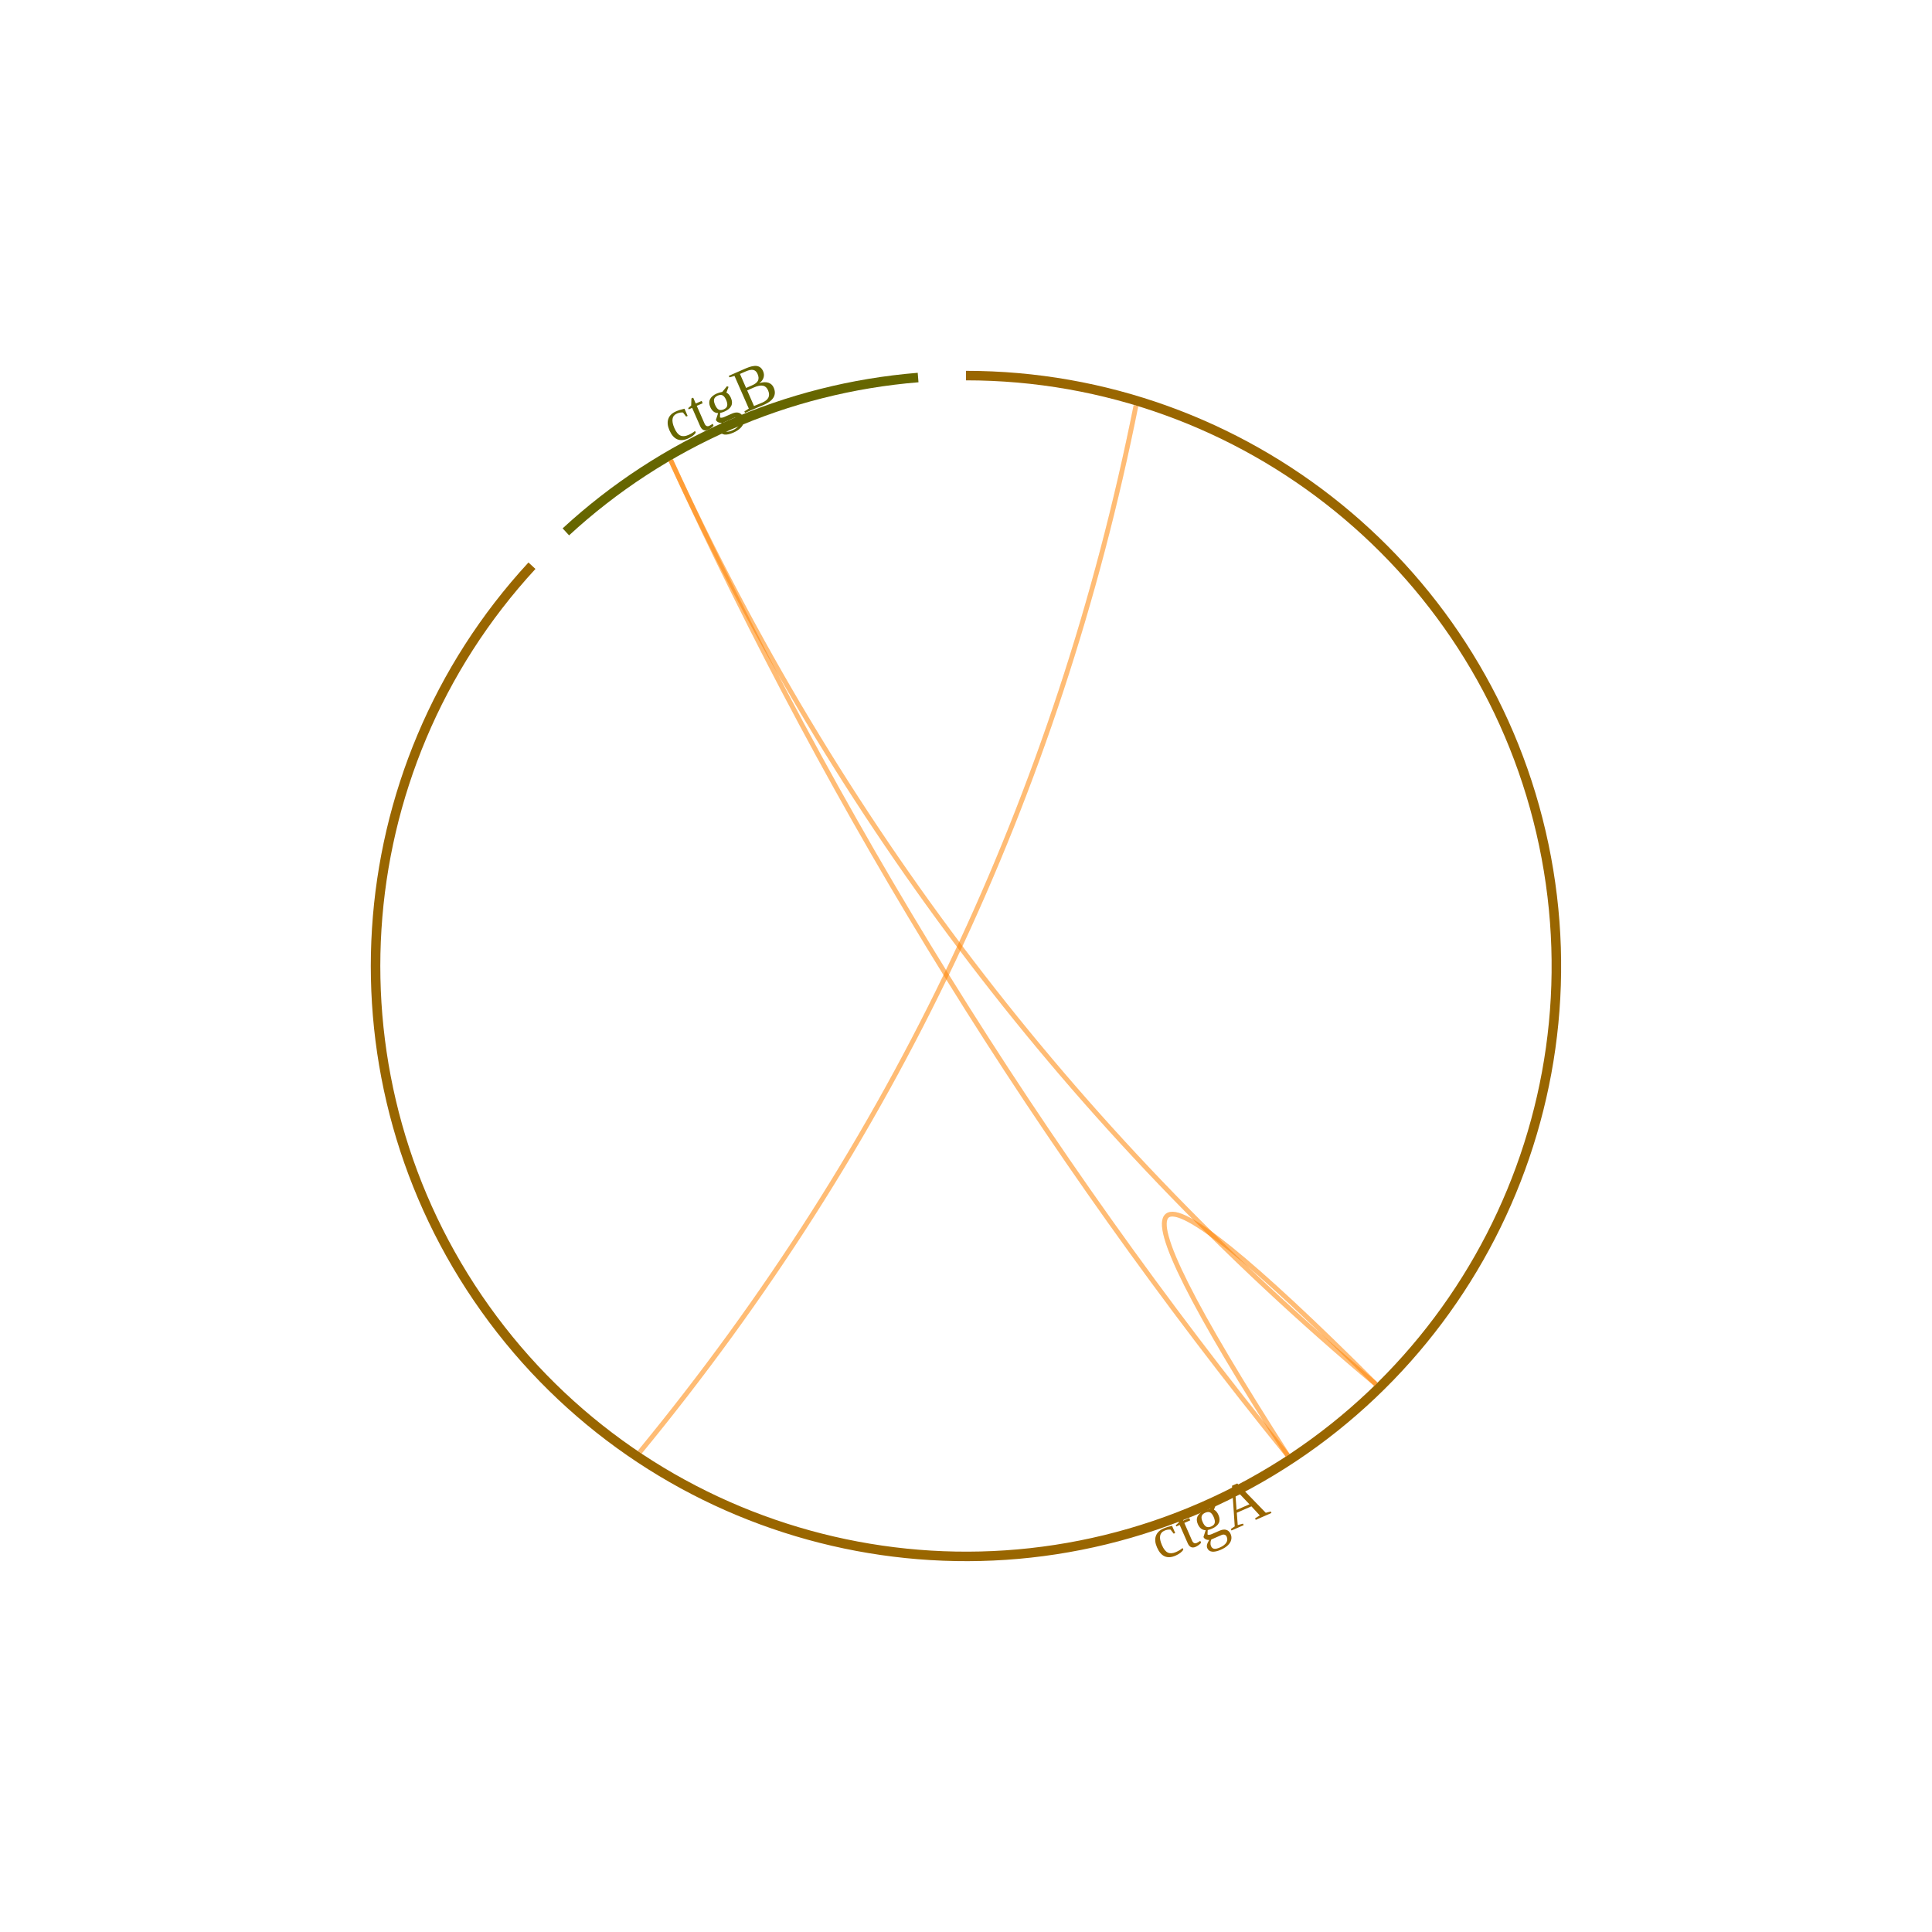
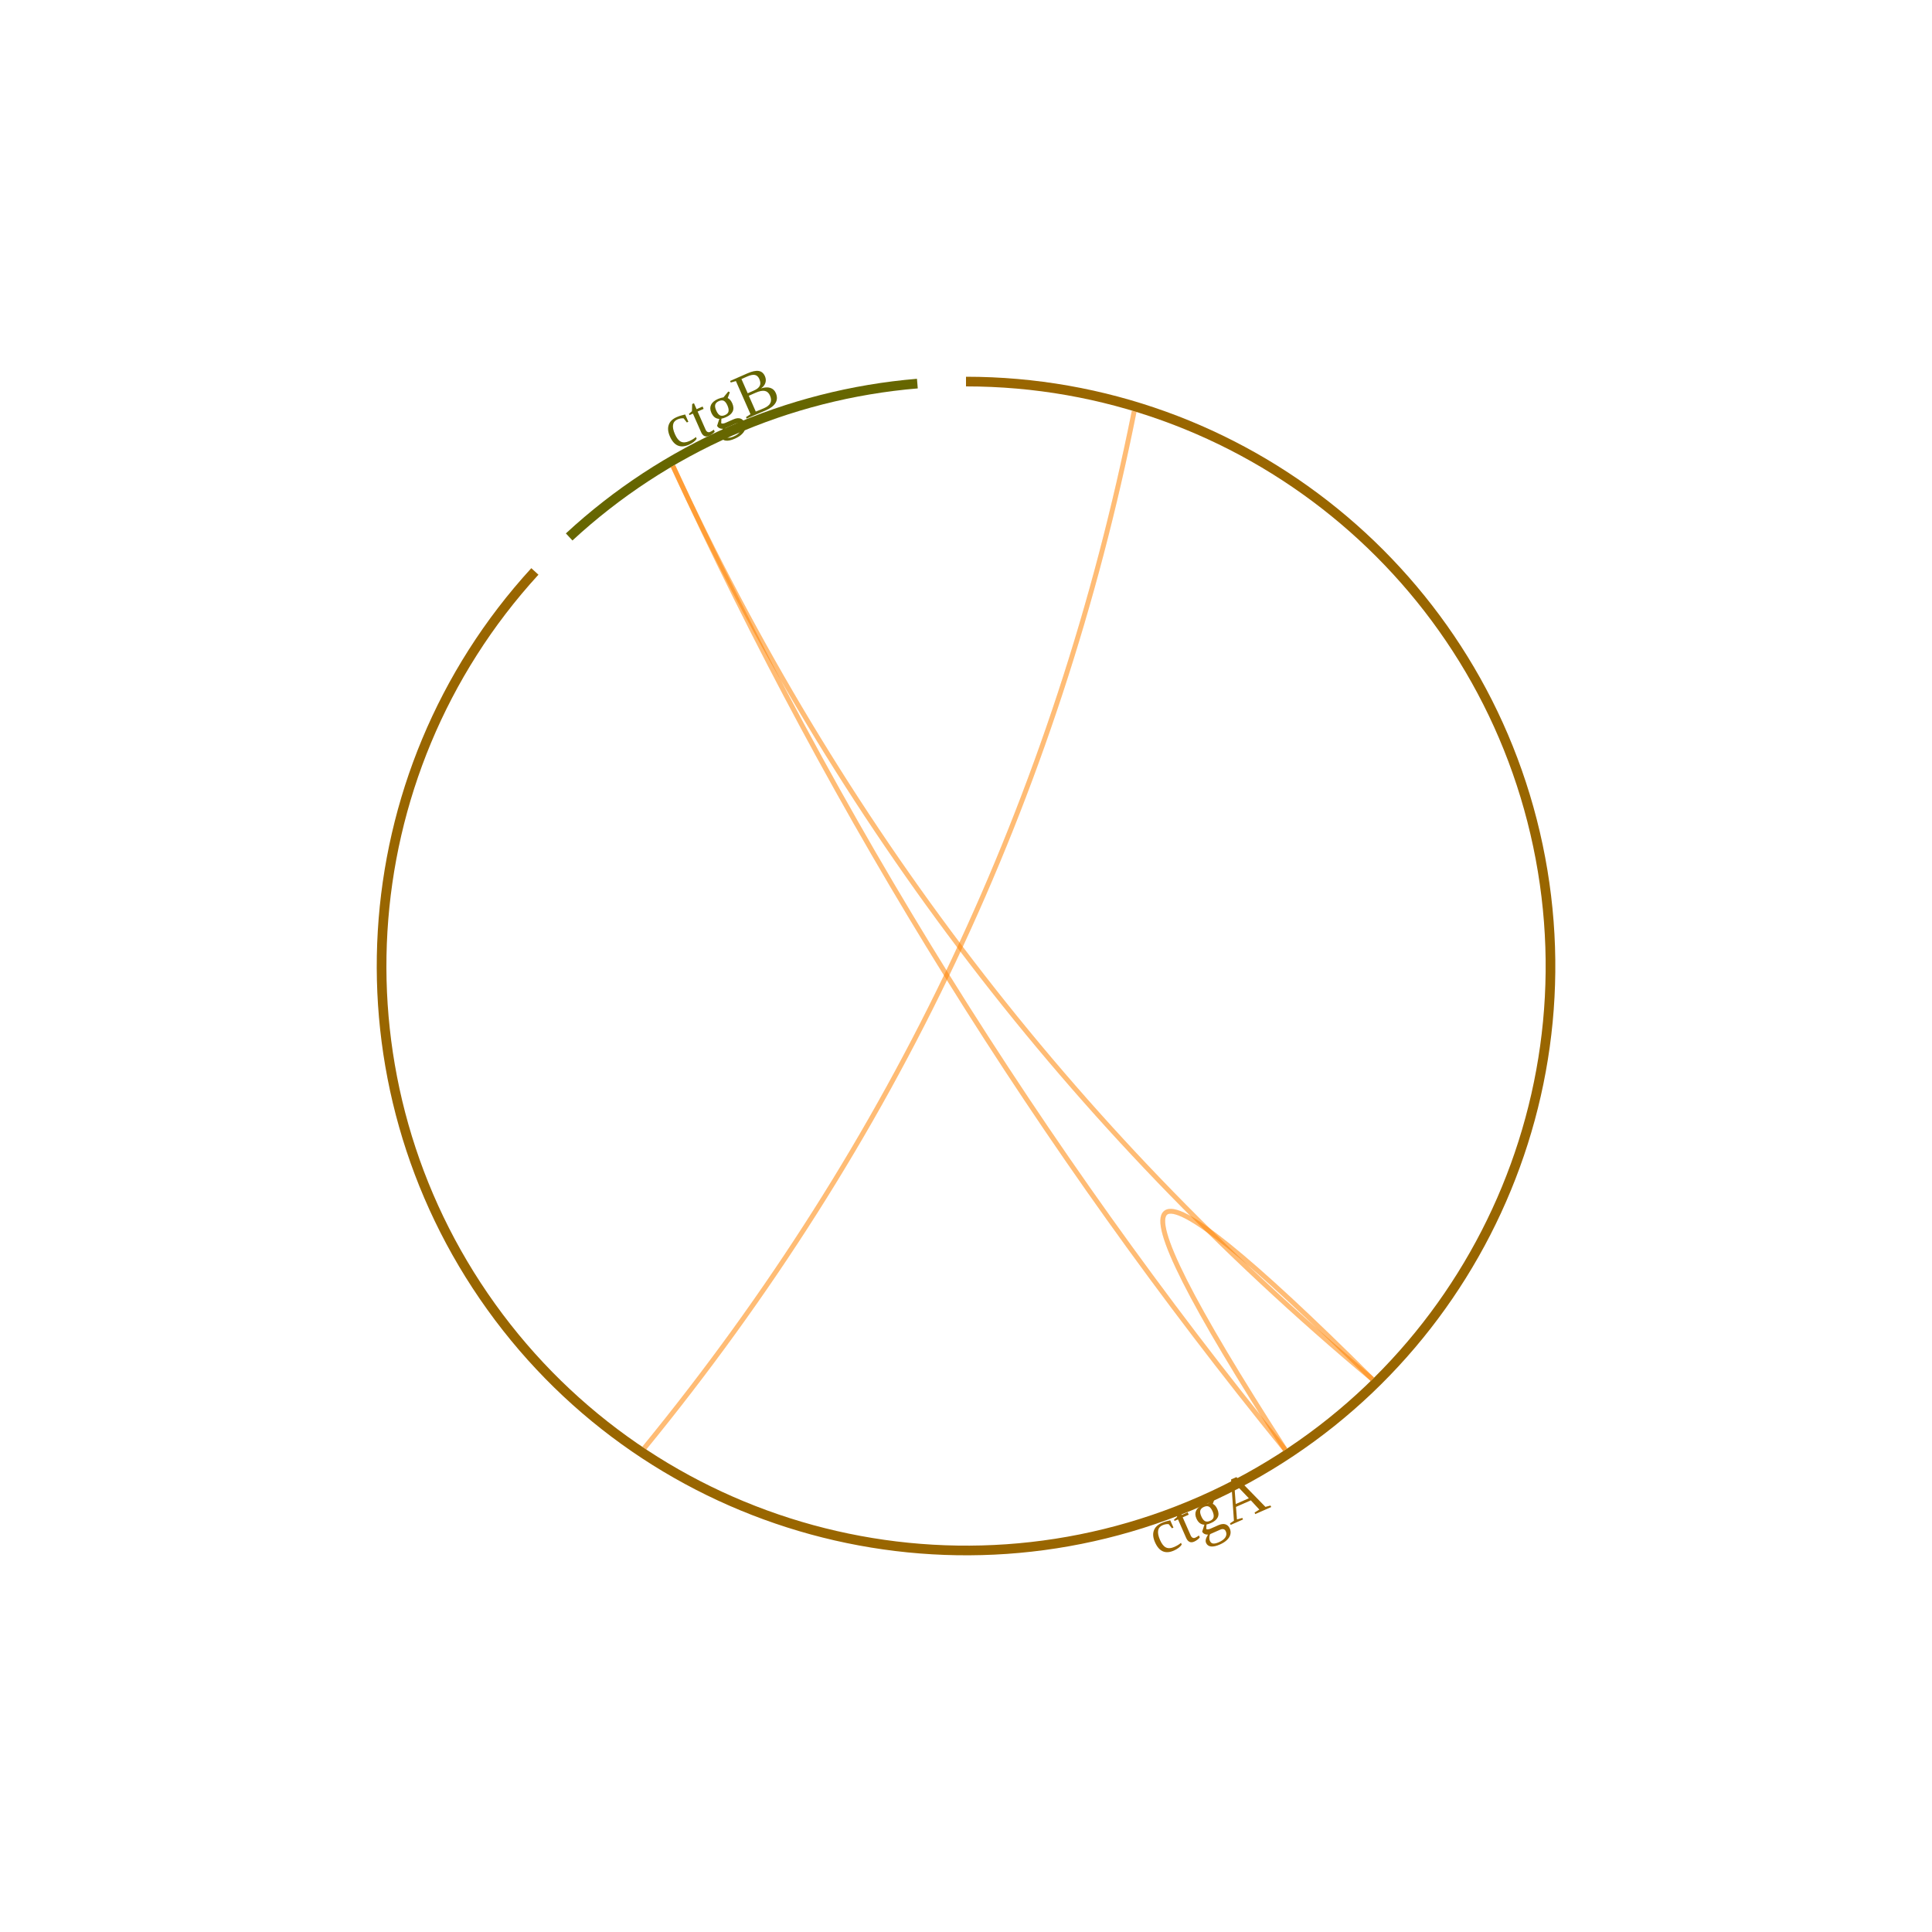
- <svg xmlns="http://www.w3.org/2000/svg" width="406.37" height="406.37" viewBox="0 0 406.37 406.37">
-   <rect width="406.37" height="406.37" fill="#ffffff" />
-   <g transform="translate(203.18,203.18) rotate(-90)">
-     <text x="0" y="0" font-size="13" font-weight="500" letter-spacing="0.007em" text-anchor="middle" dominant-baseline="middle" transform="translate(-117.41,51.44) rotate(66.34)" fill="#996600">ctgA</text>
-     <path d="M 124.18 0 A 124.18 124.18 0 1 1 84.19 -91.29" stroke="#996600" stroke-width="2" fill="none" />
-     <text x="0" y="0" font-size="13" font-weight="500" letter-spacing="0.007em" text-anchor="middle" dominant-baseline="middle" transform="translate(117.41,-51.44) rotate(426.34)" fill="#666600">ctgB</text>
-     <path d="M 91.31 -84.16 A 124.18 124.18 0 0 1 123.77 -10.07" stroke="#666600" stroke-width="2" fill="none" />
+ <svg xmlns="http://www.w3.org/2000/svg" width="400" height="400" viewBox="0 0 400 400">
+   <rect width="400" height="400" fill="#ffffff" />
+   <g transform="translate(200,200) rotate(-90)">
+     <text x="0" y="0" font-size="13" font-weight="500" letter-spacing="0.007em" text-anchor="middle" dominant-baseline="middle" transform="translate(-114.4,50.38) rotate(66.23)" fill="#996600">ctgA</text>
+     <path d="M 121 0 A 121 121 0 1 1 81.69 -89.26" stroke="#996600" stroke-width="2" fill="none" />
+     <text x="0" y="0" font-size="13" font-weight="500" letter-spacing="0.007em" text-anchor="middle" dominant-baseline="middle" transform="translate(114.4,-50.38) rotate(426.23)" fill="#666600">ctgB</text>
+     <path d="M 88.83 -82.16 A 121 121 0 0 1 120.58 -10.07" stroke="#666600" stroke-width="2" fill="none" />
    <g data-testid="structuralVariantChordRenderer">
-       <path data-testid="chord-test-vcf-66133" cursor="crosshair" fill="none" d="M 117.88 35.76 Q -5.28 11.13 -102.29 -68.64" stroke-opacity="0.322" stroke="#ff8500" stroke-width="1" />
-       <path data-testid="chord-test-vcf-66183" cursor="crosshair" fill="none" d="M -87.98 86.22 Q -7.47 -9.79 106.38 -62.11" stroke-opacity="0.322" stroke="#ff8500" stroke-width="1" />
-       <path data-testid="chord-test-vcf-66233" cursor="crosshair" fill="none" d="M -87.98 86.21 Q -9.59 7.73 -102.93 67.67" stroke-opacity="0.322" stroke="#ff8500" stroke-width="1" />
-       <path data-testid="chord-test-vcf-66297" cursor="crosshair" fill="none" d="M -102.93 67.67 Q -9.59 7.73 -87.98 86.21" stroke-opacity="0.322" stroke="#ff8500" stroke-width="1" />
-       <path data-testid="chord-test-vcf-66361" cursor="crosshair" fill="none" d="M -102.94 67.66 Q -6.49 -10.47 106.39 -62.1" stroke-opacity="0.322" stroke="#ff8500" stroke-width="1" />
-       <path data-testid="chord-test-vcf-66411" cursor="crosshair" fill="none" d="M -102.29 -68.64 Q -5.28 11.13 117.88 35.76" stroke-opacity="0.322" stroke="#ff8500" stroke-width="1" />
-       <path data-testid="chord-test-vcf-66461" cursor="crosshair" fill="none" d="M 106.38 -62.11 Q -7.47 -9.79 -87.98 86.22" stroke-opacity="0.322" stroke="#ff8500" stroke-width="1" />
-       <path data-testid="chord-test-vcf-66511" cursor="crosshair" fill="none" d="M 106.39 -62.1 Q -6.49 -10.47 -102.94 67.66" stroke-opacity="0.322" stroke="#ff8500" stroke-width="1" />
+       <path data-testid="chord-test-vcf-66133" cursor="crosshair" fill="none" d="M 114.84 34.82 Q -5.13 10.85 -99.82 -66.61" stroke-opacity="0.322" stroke="#ff8500" stroke-width="1" />
+       <path data-testid="chord-test-vcf-66183" cursor="crosshair" fill="none" d="M -85.56 84.14 Q -7.3 -9.53 103.52 -60.69" stroke-opacity="0.322" stroke="#ff8500" stroke-width="1" />
+       <path data-testid="chord-test-vcf-66233" cursor="crosshair" fill="none" d="M -85.57 84.13 Q -9.33 7.55 -100.15 66.1" stroke-opacity="0.322" stroke="#ff8500" stroke-width="1" />
+       <path data-testid="chord-test-vcf-66297" cursor="crosshair" fill="none" d="M -100.15 66.1 Q -9.33 7.55 -85.57 84.13" stroke-opacity="0.322" stroke="#ff8500" stroke-width="1" />
+       <path data-testid="chord-test-vcf-66361" cursor="crosshair" fill="none" d="M -100.16 66.09 Q -6.34 -10.19 103.53 -60.68" stroke-opacity="0.322" stroke="#ff8500" stroke-width="1" />
+       <path data-testid="chord-test-vcf-66411" cursor="crosshair" fill="none" d="M -99.82 -66.61 Q -5.13 10.85 114.84 34.82" stroke-opacity="0.322" stroke="#ff8500" stroke-width="1" />
+       <path data-testid="chord-test-vcf-66461" cursor="crosshair" fill="none" d="M 103.52 -60.69 Q -7.3 -9.53 -85.56 84.14" stroke-opacity="0.322" stroke="#ff8500" stroke-width="1" />
+       <path data-testid="chord-test-vcf-66511" cursor="crosshair" fill="none" d="M 103.53 -60.68 Q -6.34 -10.19 -100.16 66.09" stroke-opacity="0.322" stroke="#ff8500" stroke-width="1" />
    </g>
  </g>
</svg>
